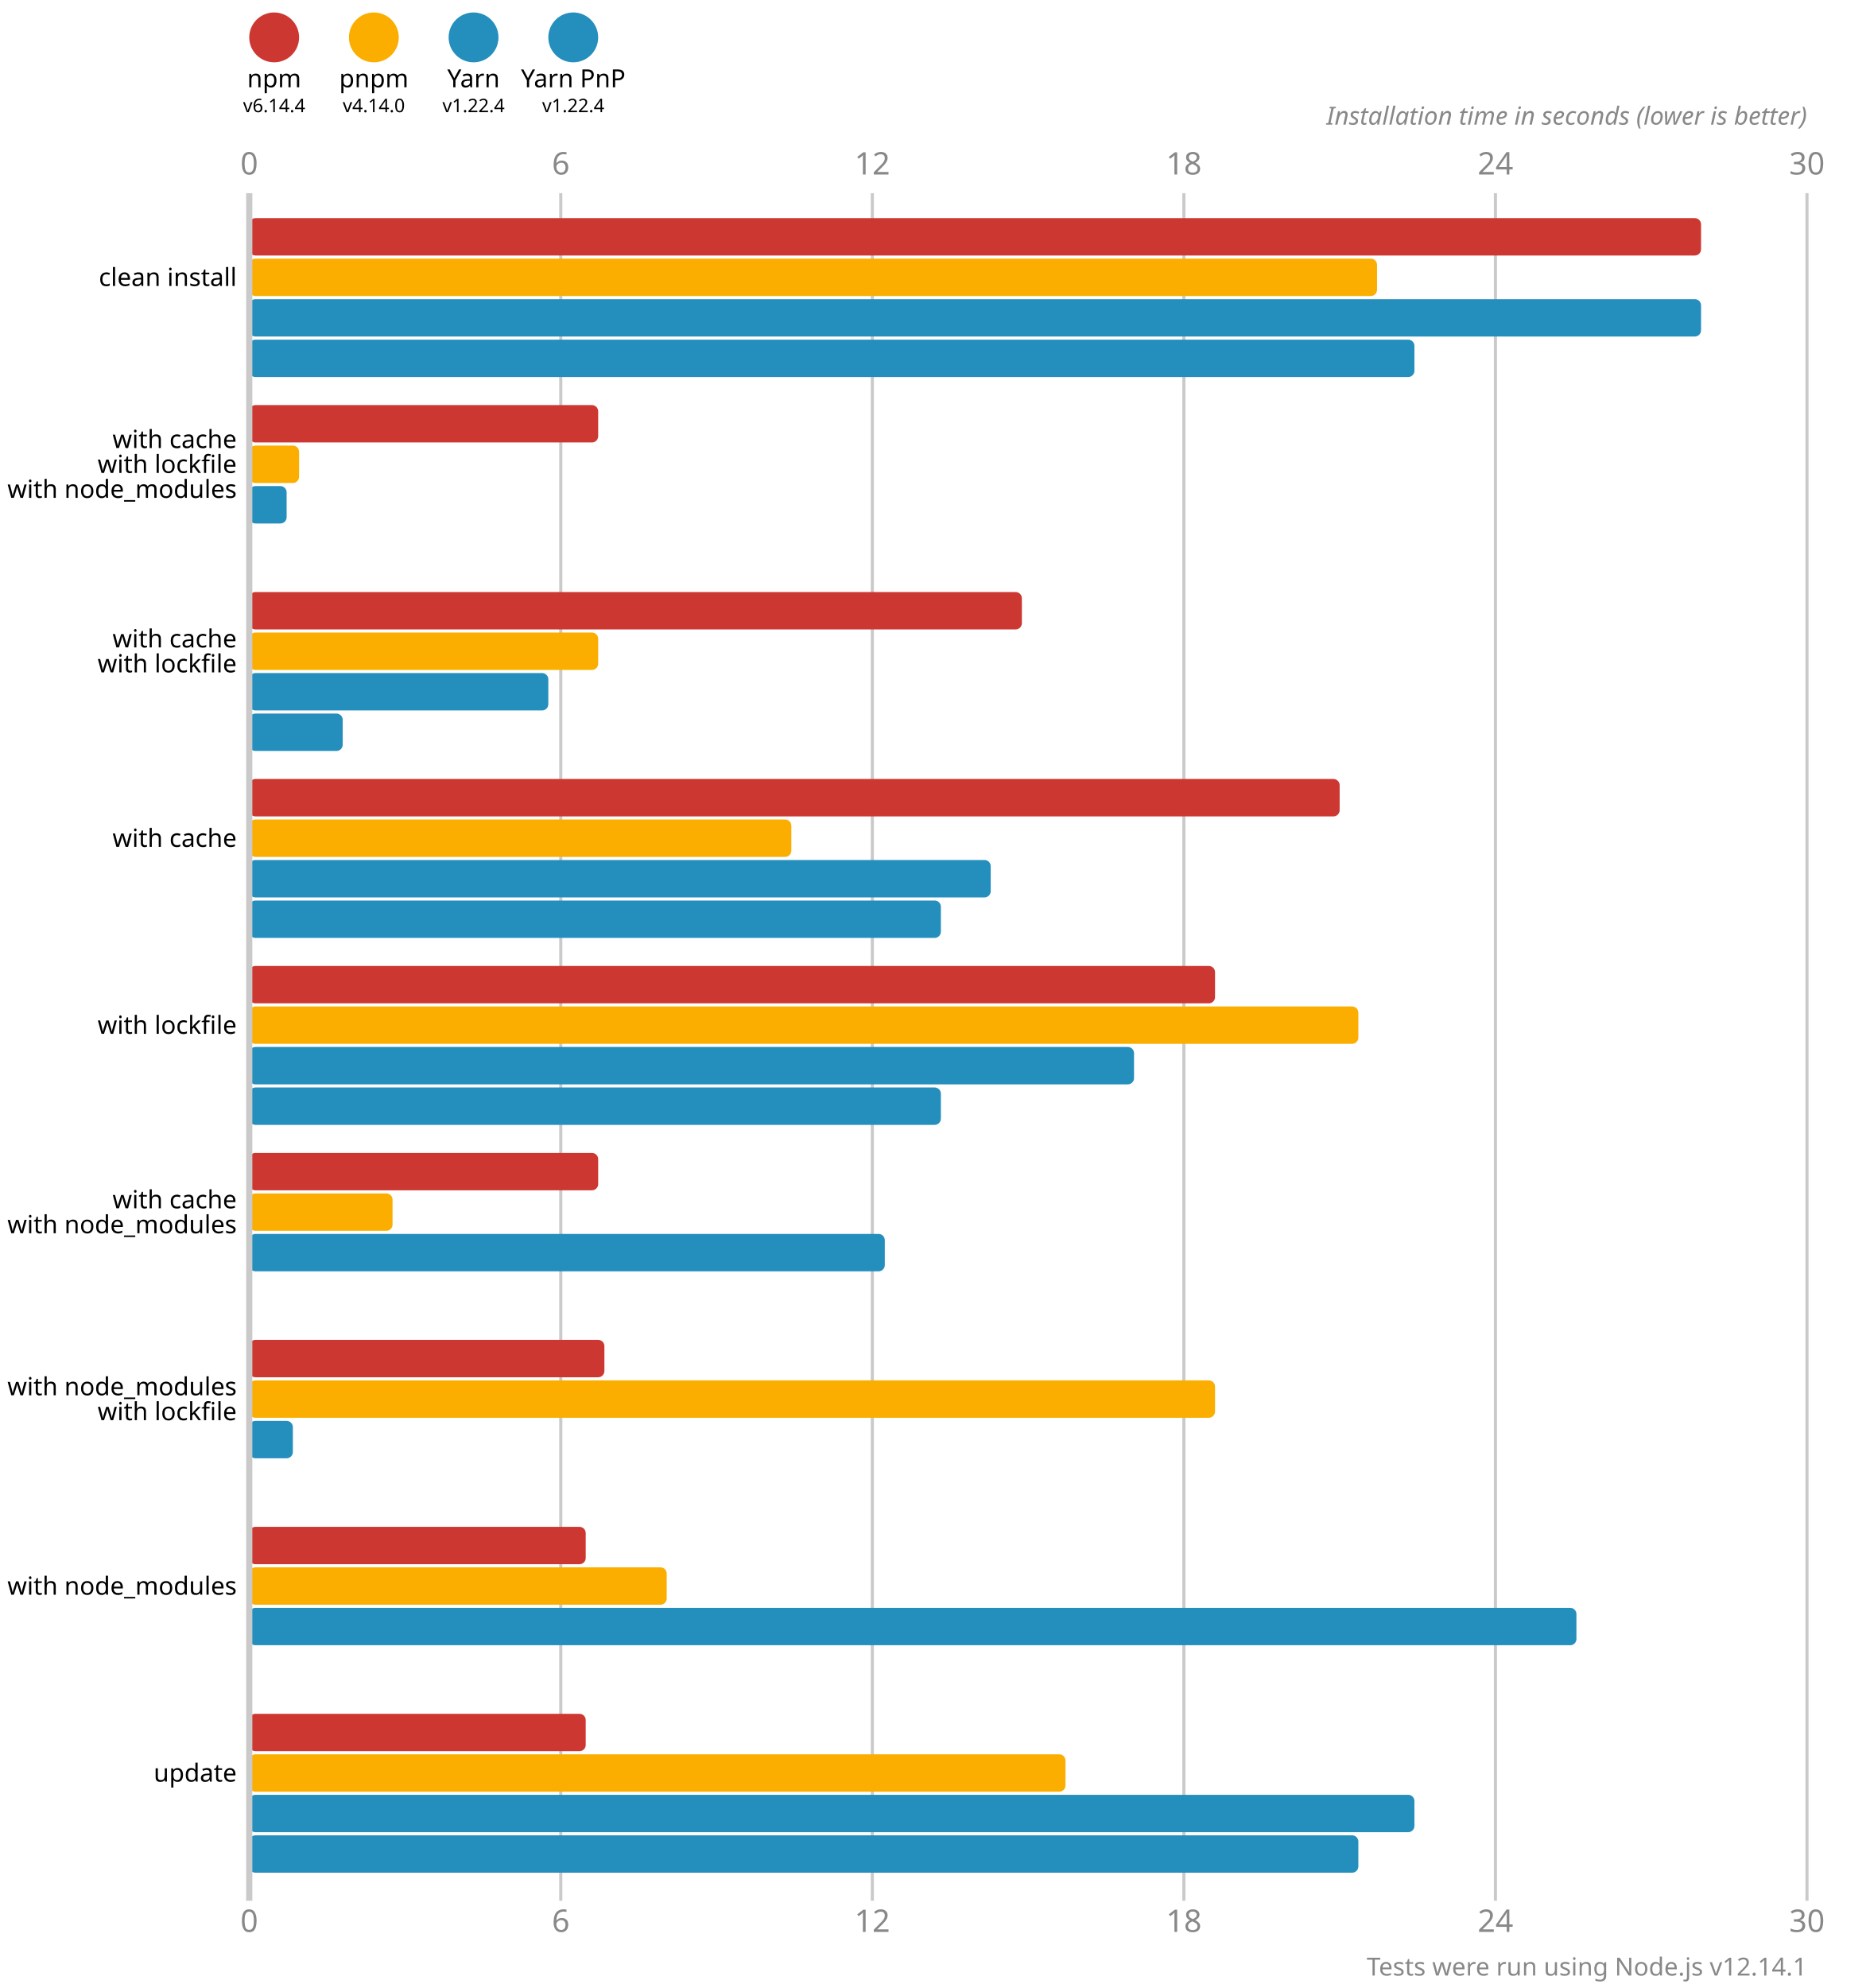
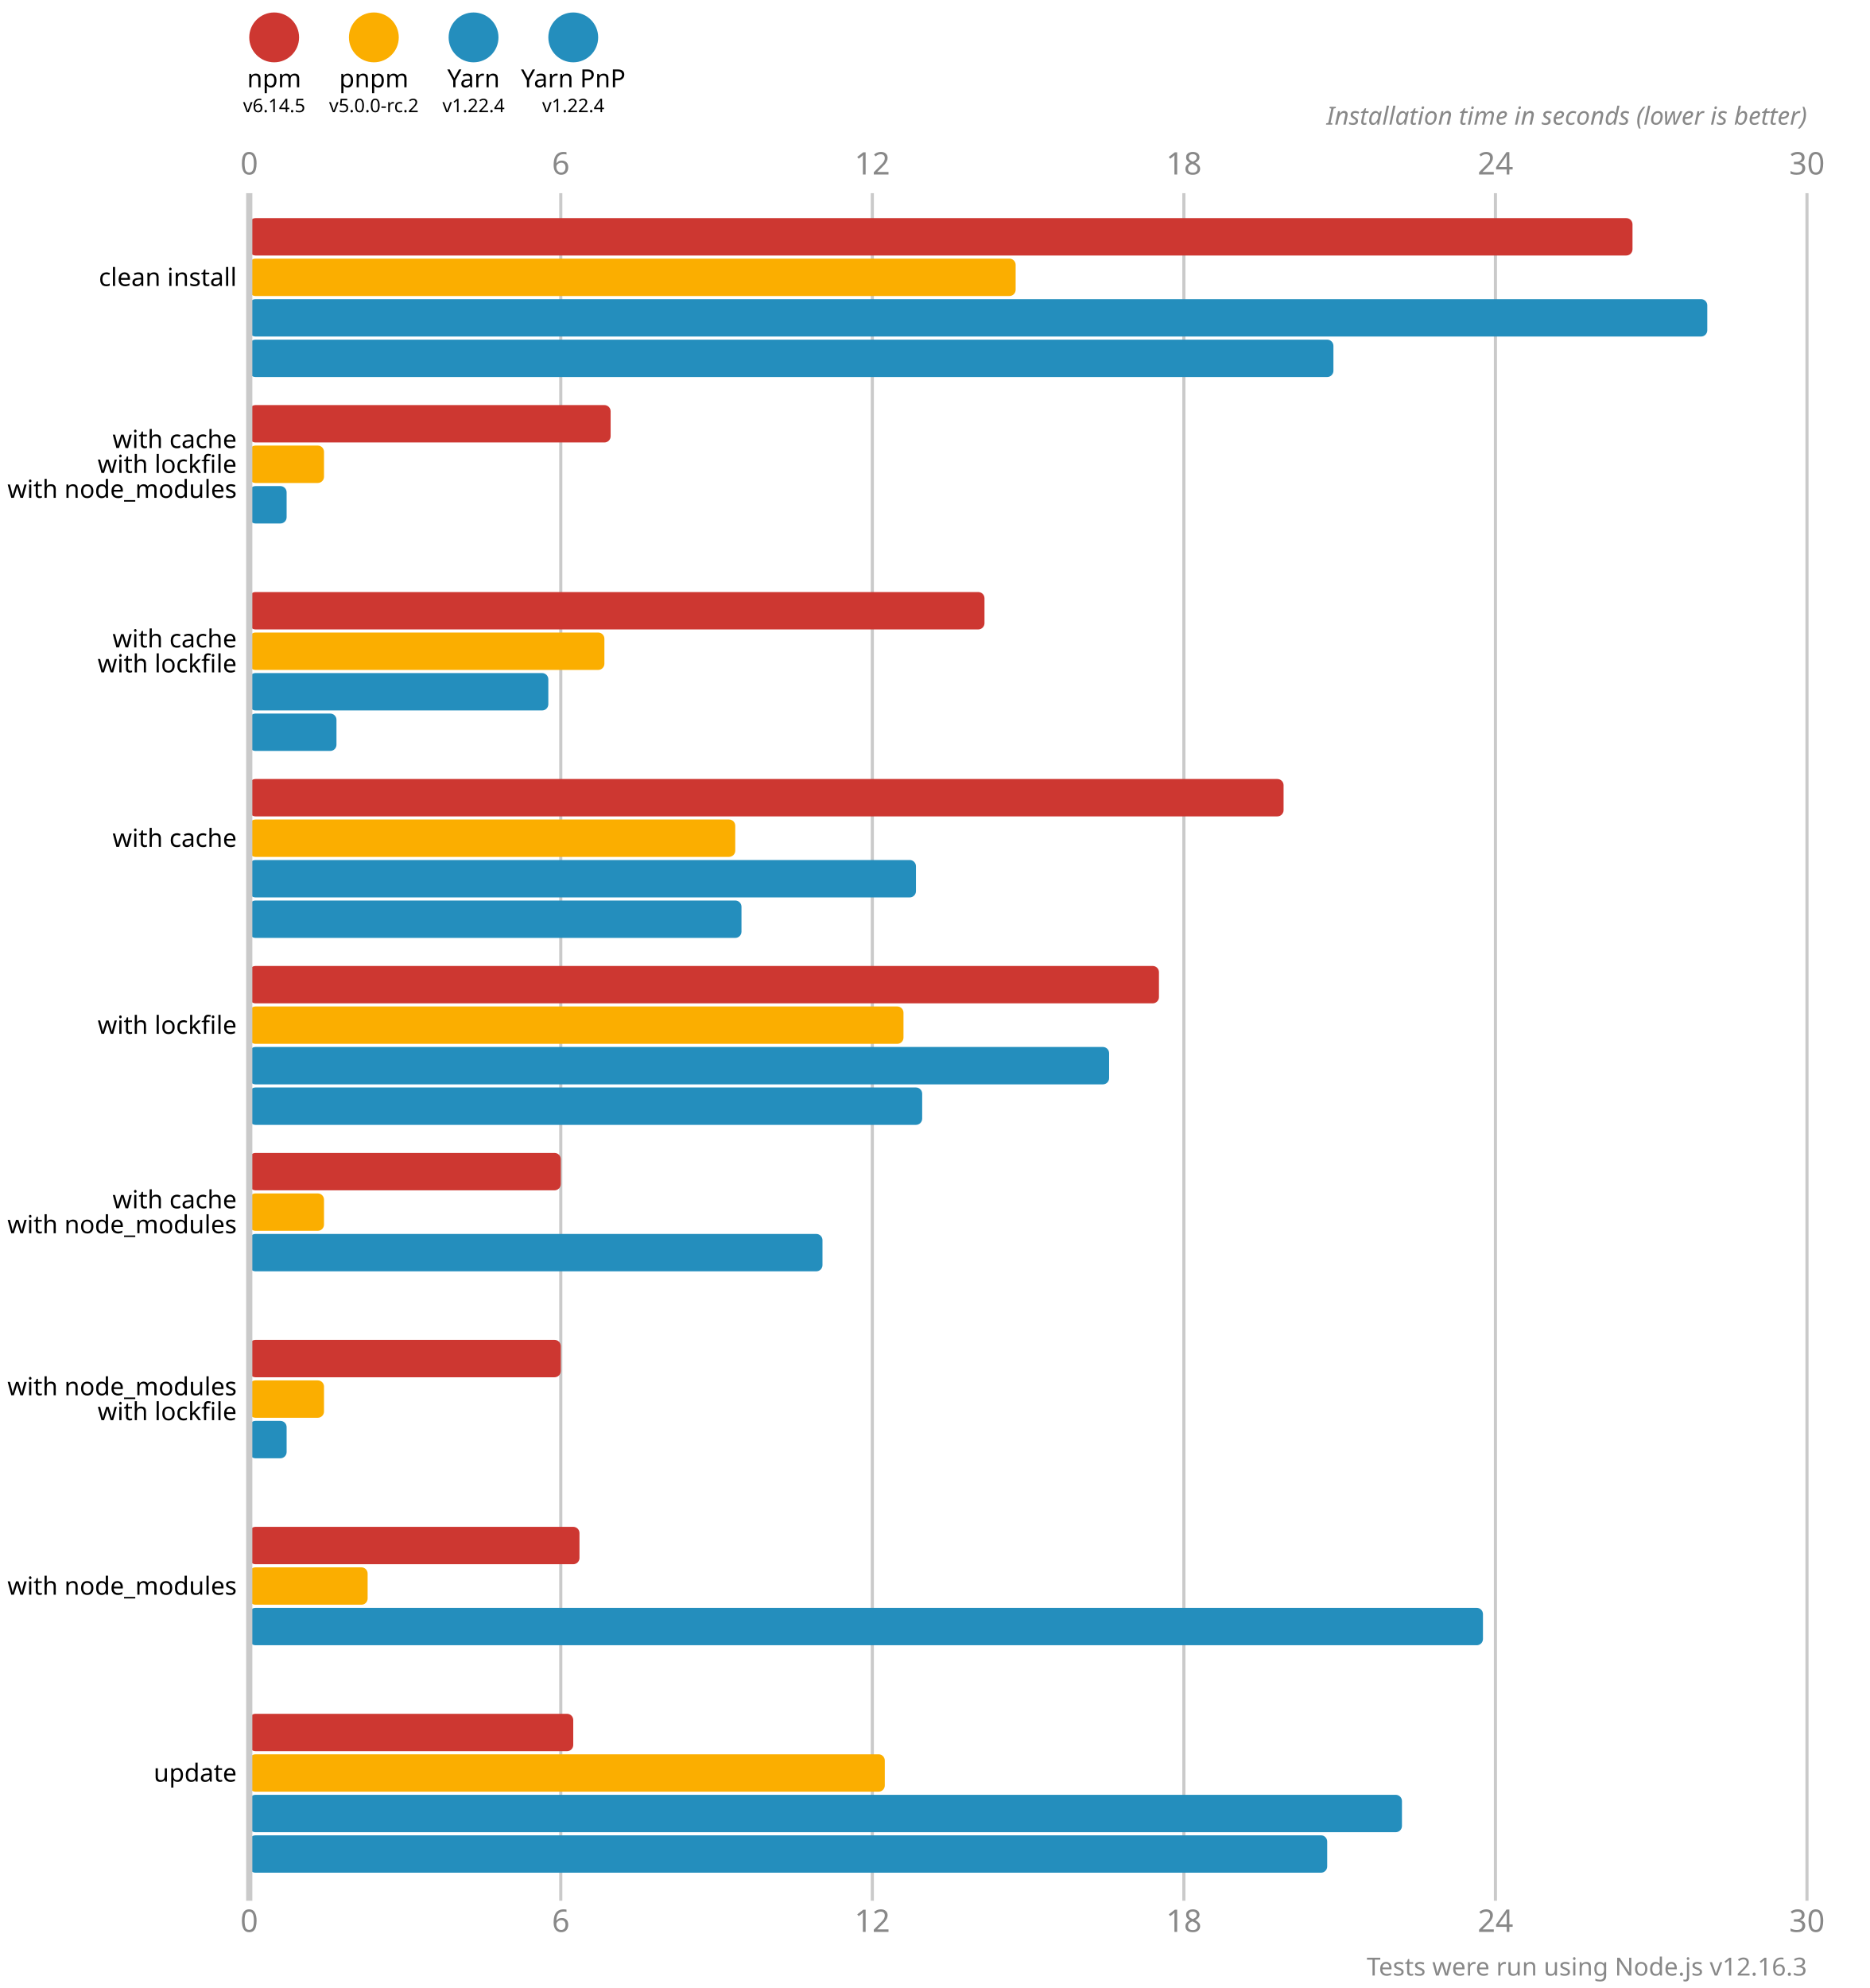
<svg xmlns="http://www.w3.org/2000/svg" version="1.1" viewBox="0 0 300 319">
  <style>
    .font { font-family: sans-serif; }
    .s3 { font-size: 3px; }
    .s4 { font-size: 4px; }
    .s5 { font-size: 5px; }
    .line { stroke: #cacaca; }
    .width { stroke-width: 0.5; }
    .text { fill: #888; }
  </style>
  <circle cx="44" cy="6" r="4" fill="#cd3731" />
  <text x="44" y="14" class="font s4" text-anchor="middle">npm</text>
-   <text x="44" y="18" class="font s3" text-anchor="middle">v6.14.4</text>
+   <text x="44" y="18" class="font s3" text-anchor="middle">v6.14.5</text>
  <circle cx="60" cy="6" r="4" fill="#fbae00" />
  <text x="60" y="14" class="font s4" text-anchor="middle">pnpm</text>
-   <text x="60" y="18" class="font s3" text-anchor="middle">v4.14.0</text>
+   <text x="60" y="18" class="font s3" text-anchor="middle">v5.0.0-rc.2</text>
  <circle cx="76" cy="6" r="4" fill="#248ebd" />
  <text x="76" y="14" class="font s4" text-anchor="middle">Yarn</text>
  <text x="76" y="18" class="font s3" text-anchor="middle">v1.22.4</text>
  <circle cx="92" cy="6" r="4" fill="#248ebd" />
  <text x="92" y="14" class="font s4" text-anchor="middle">Yarn PnP</text>
  <text x="92" y="18" class="font s3" text-anchor="middle">v1.22.4</text>
  <text x="40" y="28" class="font s5 text" text-anchor="middle">0</text>
  <text x="40" y="310" class="font s5 text" text-anchor="middle">0</text>
  <line x1="90" y1="31" x2="90" y2="305" class="line width" />
  <text x="90" y="28" class="font s5 text" text-anchor="middle">6</text>
  <text x="90" y="310" class="font s5 text" text-anchor="middle">6</text>
  <line x1="140" y1="31" x2="140" y2="305" class="line width" />
  <text x="140" y="28" class="font s5 text" text-anchor="middle">12</text>
  <text x="140" y="310" class="font s5 text" text-anchor="middle">12</text>
  <line x1="190" y1="31" x2="190" y2="305" class="line width" />
  <text x="190" y="28" class="font s5 text" text-anchor="middle">18</text>
  <text x="190" y="310" class="font s5 text" text-anchor="middle">18</text>
  <line x1="240" y1="31" x2="240" y2="305" class="line width" />
  <text x="240" y="28" class="font s5 text" text-anchor="middle">24</text>
  <text x="240" y="310" class="font s5 text" text-anchor="middle">24</text>
  <line x1="290" y1="31" x2="290" y2="305" class="line width" />
  <text x="290" y="28" class="font s5 text" text-anchor="middle">30</text>
  <text x="290" y="310" class="font s5 text" text-anchor="middle">30</text>
  <text x="290" y="20" class="font s4 text" font-style="italic" text-anchor="end">Installation time in seconds (lower is better)</text>
-   <rect x="40" y="35" width="233" height="6" fill="#cd3731" rx="1" ry="1" />
-   <rect x="40" y="41.5" width="181" height="6" fill="#fbae00" rx="1" ry="1" />
-   <rect x="40" y="48" width="233" height="6" fill="#248ebd" rx="1" ry="1" />
-   <rect x="40" y="54.5" width="187" height="6" fill="#248ebd" rx="1" ry="1" />
-   <rect x="40" y="65" width="56" height="6" fill="#cd3731" rx="1" ry="1" />
-   <rect x="40" y="71.5" width="8" height="6" fill="#fbae00" rx="1" ry="1" />
+   <rect x="40" y="35" width="222" height="6" fill="#cd3731" rx="1" ry="1" />
+   <rect x="40" y="41.5" width="123" height="6" fill="#fbae00" rx="1" ry="1" />
+   <rect x="40" y="48" width="234" height="6" fill="#248ebd" rx="1" ry="1" />
+   <rect x="40" y="54.5" width="174" height="6" fill="#248ebd" rx="1" ry="1" />
+   <rect x="40" y="65" width="58" height="6" fill="#cd3731" rx="1" ry="1" />
+   <rect x="40" y="71.5" width="12" height="6" fill="#fbae00" rx="1" ry="1" />
  <rect x="40" y="78" width="6" height="6" fill="#248ebd" rx="1" ry="1" />
  <rect x="40" y="84.5" width="0" height="6" fill="#248ebd" rx="1" ry="1" />
-   <rect x="40" y="95" width="124" height="6" fill="#cd3731" rx="1" ry="1" />
-   <rect x="40" y="101.5" width="56" height="6" fill="#fbae00" rx="1" ry="1" />
+   <rect x="40" y="95" width="118" height="6" fill="#cd3731" rx="1" ry="1" />
+   <rect x="40" y="101.5" width="57" height="6" fill="#fbae00" rx="1" ry="1" />
  <rect x="40" y="108" width="48" height="6" fill="#248ebd" rx="1" ry="1" />
-   <rect x="40" y="114.5" width="15" height="6" fill="#248ebd" rx="1" ry="1" />
-   <rect x="40" y="125" width="175" height="6" fill="#cd3731" rx="1" ry="1" />
-   <rect x="40" y="131.5" width="87" height="6" fill="#fbae00" rx="1" ry="1" />
-   <rect x="40" y="138" width="119" height="6" fill="#248ebd" rx="1" ry="1" />
-   <rect x="40" y="144.5" width="111" height="6" fill="#248ebd" rx="1" ry="1" />
-   <rect x="40" y="155" width="155" height="6" fill="#cd3731" rx="1" ry="1" />
-   <rect x="40" y="161.5" width="178" height="6" fill="#fbae00" rx="1" ry="1" />
-   <rect x="40" y="168" width="142" height="6" fill="#248ebd" rx="1" ry="1" />
-   <rect x="40" y="174.5" width="111" height="6" fill="#248ebd" rx="1" ry="1" />
-   <rect x="40" y="185" width="56" height="6" fill="#cd3731" rx="1" ry="1" />
-   <rect x="40" y="191.5" width="23" height="6" fill="#fbae00" rx="1" ry="1" />
-   <rect x="40" y="198" width="102" height="6" fill="#248ebd" rx="1" ry="1" />
+   <rect x="40" y="114.5" width="14" height="6" fill="#248ebd" rx="1" ry="1" />
+   <rect x="40" y="125" width="166" height="6" fill="#cd3731" rx="1" ry="1" />
+   <rect x="40" y="131.5" width="78" height="6" fill="#fbae00" rx="1" ry="1" />
+   <rect x="40" y="138" width="107" height="6" fill="#248ebd" rx="1" ry="1" />
+   <rect x="40" y="144.5" width="79" height="6" fill="#248ebd" rx="1" ry="1" />
+   <rect x="40" y="155" width="146" height="6" fill="#cd3731" rx="1" ry="1" />
+   <rect x="40" y="161.5" width="105" height="6" fill="#fbae00" rx="1" ry="1" />
+   <rect x="40" y="168" width="138" height="6" fill="#248ebd" rx="1" ry="1" />
+   <rect x="40" y="174.5" width="108" height="6" fill="#248ebd" rx="1" ry="1" />
+   <rect x="40" y="185" width="50" height="6" fill="#cd3731" rx="1" ry="1" />
+   <rect x="40" y="191.5" width="12" height="6" fill="#fbae00" rx="1" ry="1" />
+   <rect x="40" y="198" width="92" height="6" fill="#248ebd" rx="1" ry="1" />
  <rect x="40" y="204.5" width="0" height="6" fill="#248ebd" rx="1" ry="1" />
-   <rect x="40" y="215" width="57" height="6" fill="#cd3731" rx="1" ry="1" />
-   <rect x="40" y="221.5" width="155" height="6" fill="#fbae00" rx="1" ry="1" />
-   <rect x="40" y="228" width="7" height="6" fill="#248ebd" rx="1" ry="1" />
+   <rect x="40" y="215" width="50" height="6" fill="#cd3731" rx="1" ry="1" />
+   <rect x="40" y="221.5" width="12" height="6" fill="#fbae00" rx="1" ry="1" />
+   <rect x="40" y="228" width="6" height="6" fill="#248ebd" rx="1" ry="1" />
  <rect x="40" y="234.5" width="0" height="6" fill="#248ebd" rx="1" ry="1" />
-   <rect x="40" y="245" width="54" height="6" fill="#cd3731" rx="1" ry="1" />
-   <rect x="40" y="251.5" width="67" height="6" fill="#fbae00" rx="1" ry="1" />
-   <rect x="40" y="258" width="213" height="6" fill="#248ebd" rx="1" ry="1" />
+   <rect x="40" y="245" width="53" height="6" fill="#cd3731" rx="1" ry="1" />
+   <rect x="40" y="251.5" width="19" height="6" fill="#fbae00" rx="1" ry="1" />
+   <rect x="40" y="258" width="198" height="6" fill="#248ebd" rx="1" ry="1" />
  <rect x="40" y="264.5" width="0" height="6" fill="#248ebd" rx="1" ry="1" />
-   <rect x="40" y="275" width="54" height="6" fill="#cd3731" rx="1" ry="1" />
-   <rect x="40" y="281.5" width="131" height="6" fill="#fbae00" rx="1" ry="1" />
-   <rect x="40" y="288" width="187" height="6" fill="#248ebd" rx="1" ry="1" />
-   <rect x="40" y="294.5" width="178" height="6" fill="#248ebd" rx="1" ry="1" />
+   <rect x="40" y="275" width="52" height="6" fill="#cd3731" rx="1" ry="1" />
+   <rect x="40" y="281.5" width="102" height="6" fill="#fbae00" rx="1" ry="1" />
+   <rect x="40" y="288" width="185" height="6" fill="#248ebd" rx="1" ry="1" />
+   <rect x="40" y="294.5" width="173" height="6" fill="#248ebd" rx="1" ry="1" />
  <line x1="40" y1="31" x2="40" y2="305" class="line" />
  <text x="38" y="44.5" class="font s4" dominant-baseline="middle" text-anchor="end">clean install</text>
  <text x="38" y="70.5" class="font s4" dominant-baseline="middle" text-anchor="end">with cache</text>
  <text x="38" y="74.5" class="font s4" dominant-baseline="middle" text-anchor="end">with lockfile</text>
  <text x="38" y="78.5" class="font s4" dominant-baseline="middle" text-anchor="end">with node_modules</text>
  <text x="38" y="102.5" class="font s4" dominant-baseline="middle" text-anchor="end">with cache</text>
  <text x="38" y="106.5" class="font s4" dominant-baseline="middle" text-anchor="end">with lockfile</text>
  <text x="38" y="134.5" class="font s4" dominant-baseline="middle" text-anchor="end">with cache</text>
  <text x="38" y="164.5" class="font s4" dominant-baseline="middle" text-anchor="end">with lockfile</text>
  <text x="38" y="192.5" class="font s4" dominant-baseline="middle" text-anchor="end">with cache</text>
  <text x="38" y="196.5" class="font s4" dominant-baseline="middle" text-anchor="end">with node_modules</text>
  <text x="38" y="222.5" class="font s4" dominant-baseline="middle" text-anchor="end">with node_modules</text>
  <text x="38" y="226.5" class="font s4" dominant-baseline="middle" text-anchor="end">with lockfile</text>
  <text x="38" y="254.5" class="font s4" dominant-baseline="middle" text-anchor="end">with node_modules</text>
  <text x="38" y="284.5" class="font s4" dominant-baseline="middle" text-anchor="end">update</text>
-   <text x="290" y="317" class="font s4 text" text-anchor="end">Tests were run using Node.js v12.14.1</text>
+   <text x="290" y="317" class="font s4 text" text-anchor="end">Tests were run using Node.js v12.16.3</text>
</svg>
